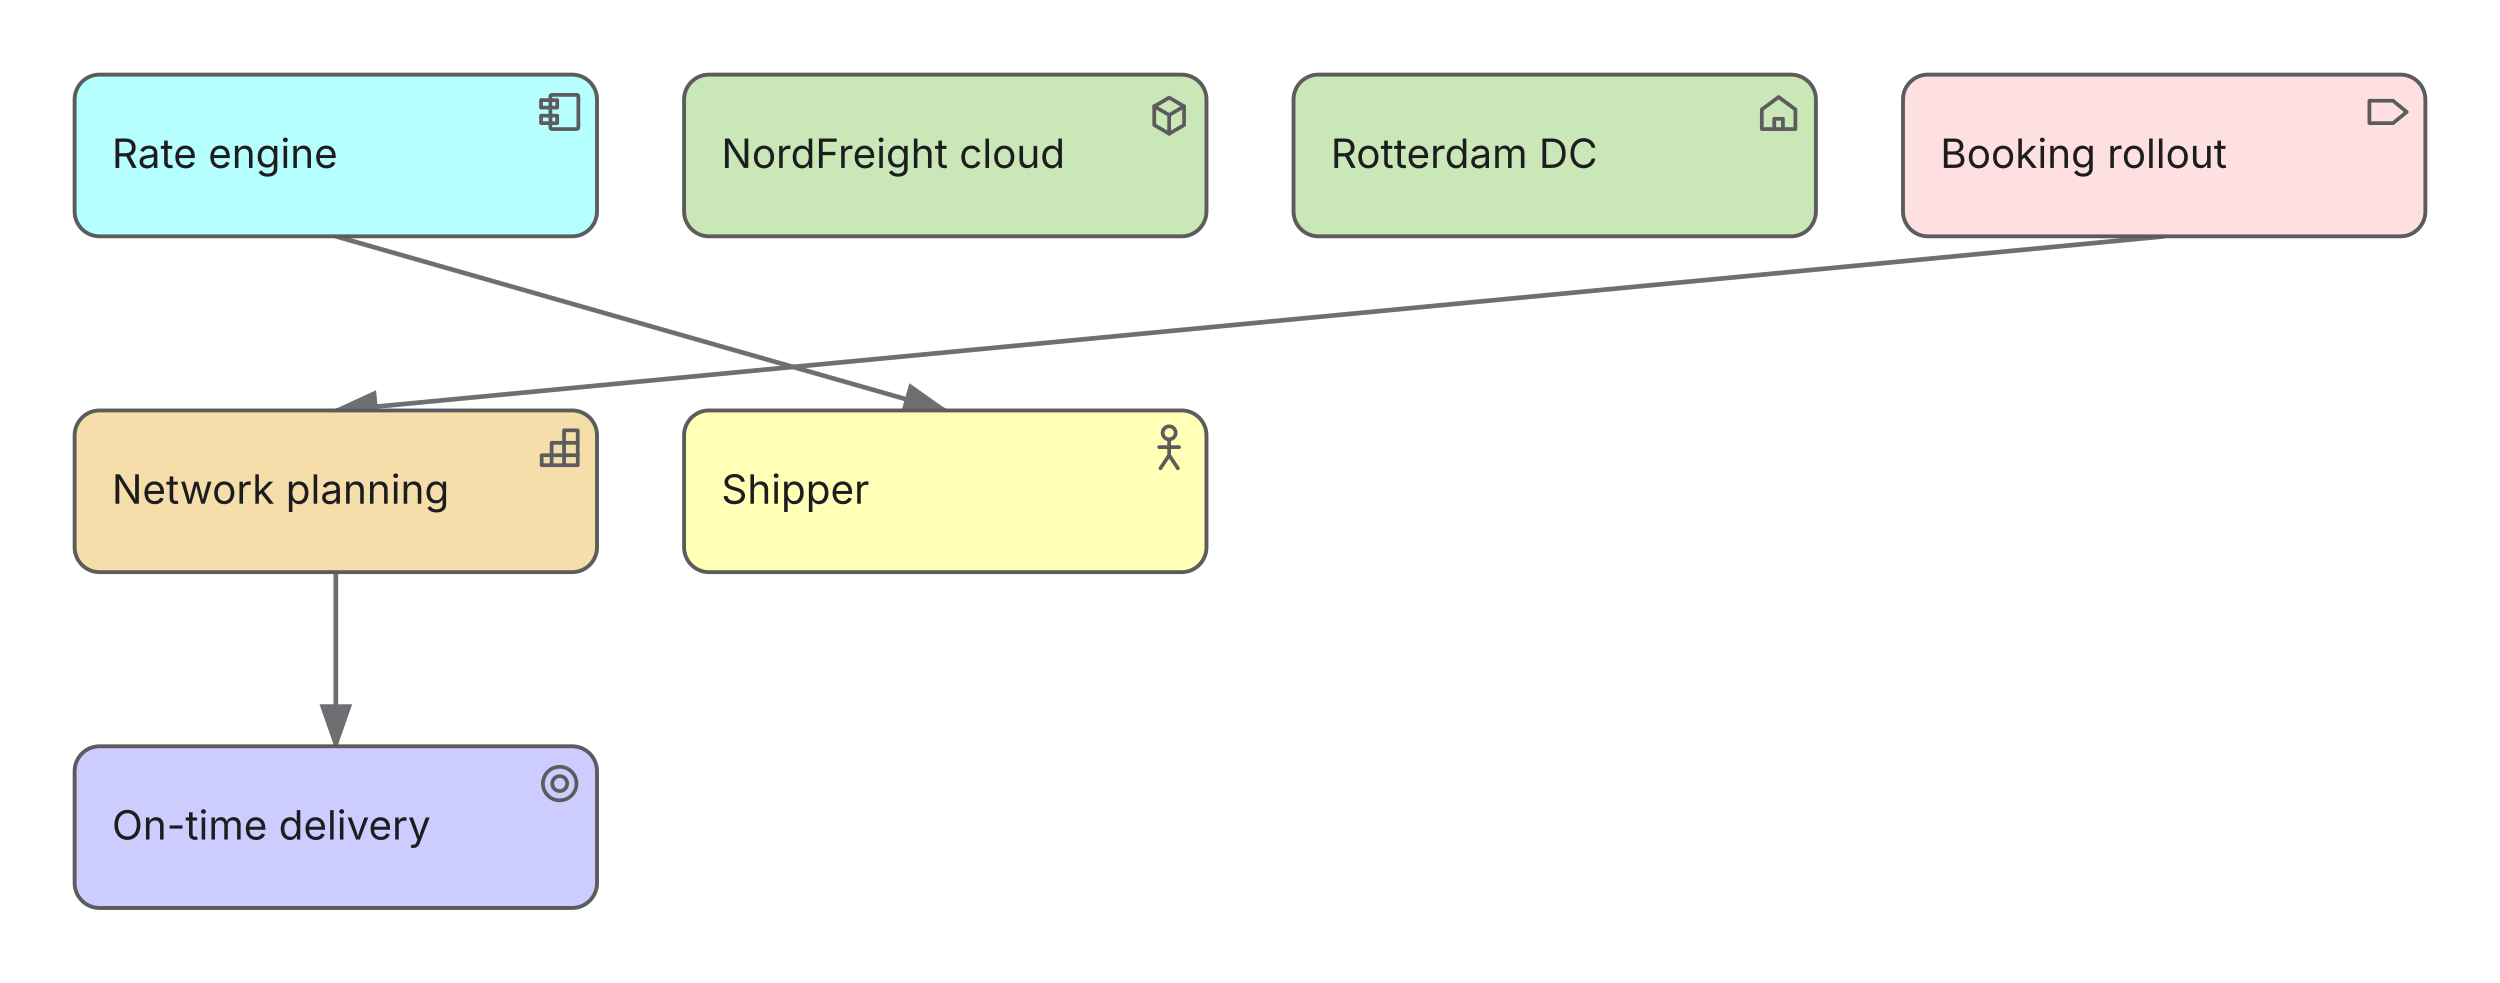
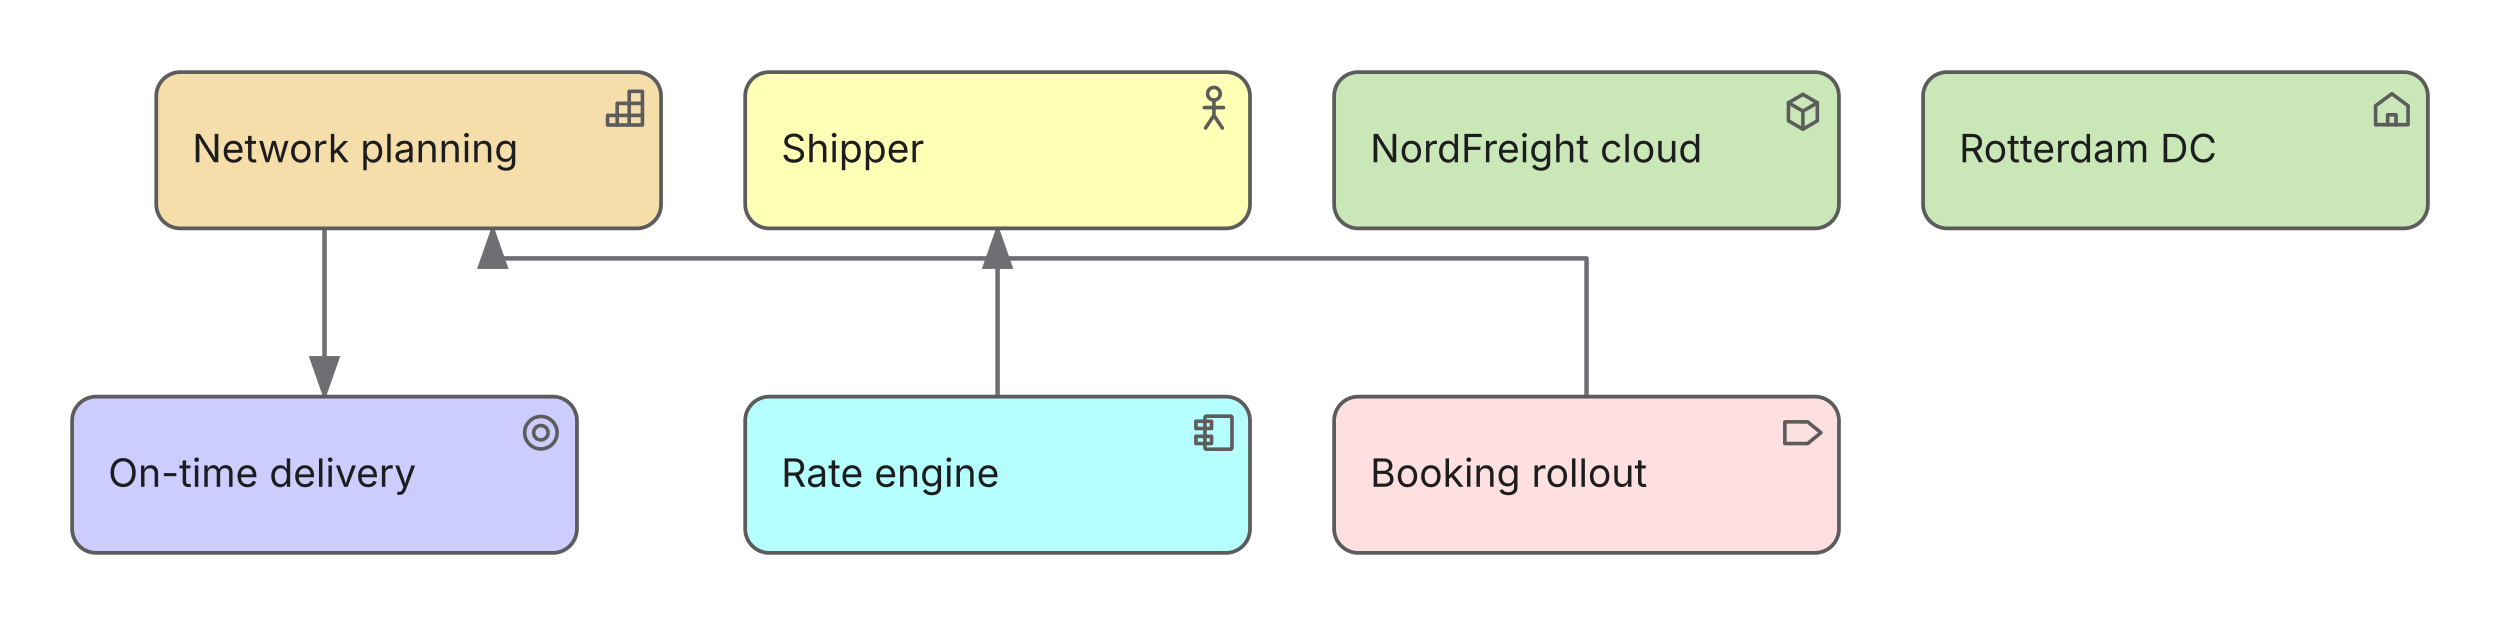
- <svg xmlns="http://www.w3.org/2000/svg" width="804" height="316" viewBox="0 0 804 316" data-view="catalogue-layers" data-layout="tb" data-nesting="beside" role="img" aria-label="ArchiMate layers sample">
+ <svg xmlns="http://www.w3.org/2000/svg" width="832" height="208" viewBox="0 0 832 208" data-view="catalogue-layers" data-layout="tb" data-layout-engine="elk-layered" data-nesting="beside" role="img" aria-label="ArchiMate layers sample">
  <defs>
    <marker id="arrow-catalogue-layers" markerWidth="10" markerHeight="7" refX="9" refY="3.5" orient="auto">
      <polygon points="0 0, 10 3.5, 0 7" fill="#6e6e73" />
    </marker>
  </defs>
  <g class="edges">
    <g data-edge-id="planning-&gt;onTime:realizes">
-       <line x1="108" y1="184" x2="108" y2="240" stroke="#6e6e73" stroke-width="1.5" marker-end="url(#arrow-catalogue-layers)" />
+       <polyline points="108,76 108,132" fill="none" stroke="#6e6e73" stroke-width="1.5" stroke-linejoin="round" marker-end="url(#arrow-catalogue-layers)" />
    </g>
    <g data-edge-id="rates-&gt;shipper:serves">
-       <line x1="108" y1="76" x2="304" y2="132" stroke="#6e6e73" stroke-width="1.5" marker-end="url(#arrow-catalogue-layers)" />
+       <polyline points="332,132 332,76" fill="none" stroke="#6e6e73" stroke-width="1.5" stroke-linejoin="round" marker-end="url(#arrow-catalogue-layers)" />
    </g>
    <g data-edge-id="rollout-&gt;planning:realizes">
-       <line x1="696" y1="76" x2="108" y2="132" stroke="#6e6e73" stroke-width="1.5" marker-end="url(#arrow-catalogue-layers)" />
+       <polyline points="528,132 528,86 164,86 164,76" fill="none" stroke="#6e6e73" stroke-width="1.5" stroke-linejoin="round" marker-end="url(#arrow-catalogue-layers)" />
    </g>
  </g>
  <g class="nodes">
-     <g data-node-id="planning" data-keyword="capability" data-layer="strategy" data-icon="capability" transform="translate(24 132)">
+     <g data-node-id="planning" data-keyword="capability" data-layer="strategy" data-icon="capability" transform="translate(52 24)">
      <rect width="168" height="52" rx="8" fill="#F5DEAA" stroke="#5C5C5C" stroke-width="1.25" />
      <g class="type-icon" data-icon="capability" transform="translate(148 4)" fill="none" stroke="#5C5C5C" color="#5C5C5C" stroke-width="1.2" stroke-linecap="round" stroke-linejoin="round">
        <path d="M2.2 13.6 H13.8 V2.4 H9.4 V6.4 H5.4 V10.4 H2.2 Z" />
        <path d="M5.4 13.6 V10.4 M9.4 13.6 V6.4 M5.4 10.4 H13.8 M9.4 6.4 H13.8" />
      </g>
      <text x="12" y="30" fill="#1d1d1f" font-size="13" font-family="-apple-system, BlinkMacSystemFont, sans-serif">Network planning</text>
    </g>
-     <g data-node-id="onTime" data-keyword="goal" data-layer="motivation" data-icon="goal" transform="translate(24 240)">
+     <g data-node-id="onTime" data-keyword="goal" data-layer="motivation" data-icon="goal" transform="translate(24 132)">
      <rect width="168" height="52" rx="8" fill="#CCCCFF" stroke="#5C5C5C" stroke-width="1.25" />
      <g class="type-icon" data-icon="goal" transform="translate(148 4)" fill="none" stroke="#5C5C5C" color="#5C5C5C" stroke-width="1.2" stroke-linecap="round" stroke-linejoin="round">
        <circle cx="8" cy="8" r="5.4" />
        <circle cx="8" cy="8" r="2.4" />
      </g>
      <text x="12" y="30" fill="#1d1d1f" font-size="13" font-family="-apple-system, BlinkMacSystemFont, sans-serif">On-time delivery</text>
    </g>
-     <g data-node-id="shipper" data-keyword="businessActor" data-layer="business" data-icon="stick-figure" transform="translate(220 132)">
+     <g data-node-id="shipper" data-keyword="businessActor" data-layer="business" data-icon="stick-figure" transform="translate(248 24)">
      <rect width="168" height="52" rx="8" fill="#FFFFB5" stroke="#5C5C5C" stroke-width="1.25" />
      <g class="type-icon" data-icon="stick-figure" transform="translate(148 4)" fill="none" stroke="#5C5C5C" color="#5C5C5C" stroke-width="1.2" stroke-linecap="round" stroke-linejoin="round">
        <circle cx="8" cy="3.2" r="2.1" />
        <path d="M8 5.4 V10.4 M4.8 7.8 H11.2 M8 10.4 L5.2 14.6 M8 10.4 L10.8 14.6" />
      </g>
      <text x="12" y="30" fill="#1d1d1f" font-size="13" font-family="-apple-system, BlinkMacSystemFont, sans-serif">Shipper</text>
    </g>
-     <g data-node-id="rates" data-keyword="applicationComponent" data-layer="application" data-icon="component" transform="translate(24 24)">
+     <g data-node-id="rates" data-keyword="applicationComponent" data-layer="application" data-icon="component" transform="translate(248 132)">
      <rect width="168" height="52" rx="8" fill="#B5FFFF" stroke="#5C5C5C" stroke-width="1.25" />
      <g class="type-icon" data-icon="component" transform="translate(148 4)" fill="none" stroke="#5C5C5C" color="#5C5C5C" stroke-width="1.2" stroke-linecap="round" stroke-linejoin="round">
        <rect x="5" y="2.5" width="9" height="11" rx="0.5" />
        <rect x="2" y="4.2" width="5.2" height="2.4" />
        <rect x="2" y="9.2" width="5.2" height="2.4" />
      </g>
      <text x="12" y="30" fill="#1d1d1f" font-size="13" font-family="-apple-system, BlinkMacSystemFont, sans-serif">Rate engine</text>
    </g>
-     <g data-node-id="cloud" data-keyword="node" data-layer="technology" data-icon="node" transform="translate(220 24)">
+     <g data-node-id="cloud" data-keyword="node" data-layer="technology" data-icon="node" transform="translate(444 24)">
      <rect width="168" height="52" rx="8" fill="#C9E7B7" stroke="#5C5C5C" stroke-width="1.25" />
      <g class="type-icon" data-icon="node" transform="translate(148 4)" fill="none" stroke="#5C5C5C" color="#5C5C5C" stroke-width="1.2" stroke-linecap="round" stroke-linejoin="round">
        <path d="M3.2 6.2 L8 3.4 L12.8 6.2 V12.2 L8 15 L3.2 12.2 Z" />
        <path d="M3.2 6.2 L8 9 L12.8 6.2 M8 9 V15" />
      </g>
      <text x="12" y="30" fill="#1d1d1f" font-size="13" font-family="-apple-system, BlinkMacSystemFont, sans-serif">NordFreight cloud</text>
    </g>
-     <g data-node-id="rotterdam" data-keyword="facility" data-layer="physical" data-icon="facility" transform="translate(416 24)">
+     <g data-node-id="rotterdam" data-keyword="facility" data-layer="physical" data-icon="facility" transform="translate(640 24)">
      <rect width="168" height="52" rx="8" fill="#C9E7B7" stroke="#5C5C5C" stroke-width="1.25" />
      <g class="type-icon" data-icon="facility" transform="translate(148 4)" fill="none" stroke="#5C5C5C" color="#5C5C5C" stroke-width="1.2" stroke-linecap="round" stroke-linejoin="round">
        <path d="M2.6 13.5 H13.4 V7.2 L8 3.2 L2.6 7.2 Z" />
        <path d="M6.6 13.5 V10.2 H9.4 V13.5" />
      </g>
      <text x="12" y="30" fill="#1d1d1f" font-size="13" font-family="-apple-system, BlinkMacSystemFont, sans-serif">Rotterdam DC</text>
    </g>
-     <g data-node-id="rollout" data-keyword="workPackage" data-layer="implementation" data-icon="work-package" transform="translate(612 24)">
+     <g data-node-id="rollout" data-keyword="workPackage" data-layer="implementation" data-icon="work-package" transform="translate(444 132)">
      <rect width="168" height="52" rx="8" fill="#FFE0E0" stroke="#5C5C5C" stroke-width="1.25" />
      <g class="type-icon" data-icon="work-package" transform="translate(148 4)" fill="none" stroke="#5C5C5C" color="#5C5C5C" stroke-width="1.2" stroke-linecap="round" stroke-linejoin="round">
        <path d="M2 4.4 H9.6 L14 8 L9.6 11.6 H2 Z" />
      </g>
      <text x="12" y="30" fill="#1d1d1f" font-size="13" font-family="-apple-system, BlinkMacSystemFont, sans-serif">Booking rollout</text>
    </g>
  </g>
</svg>
